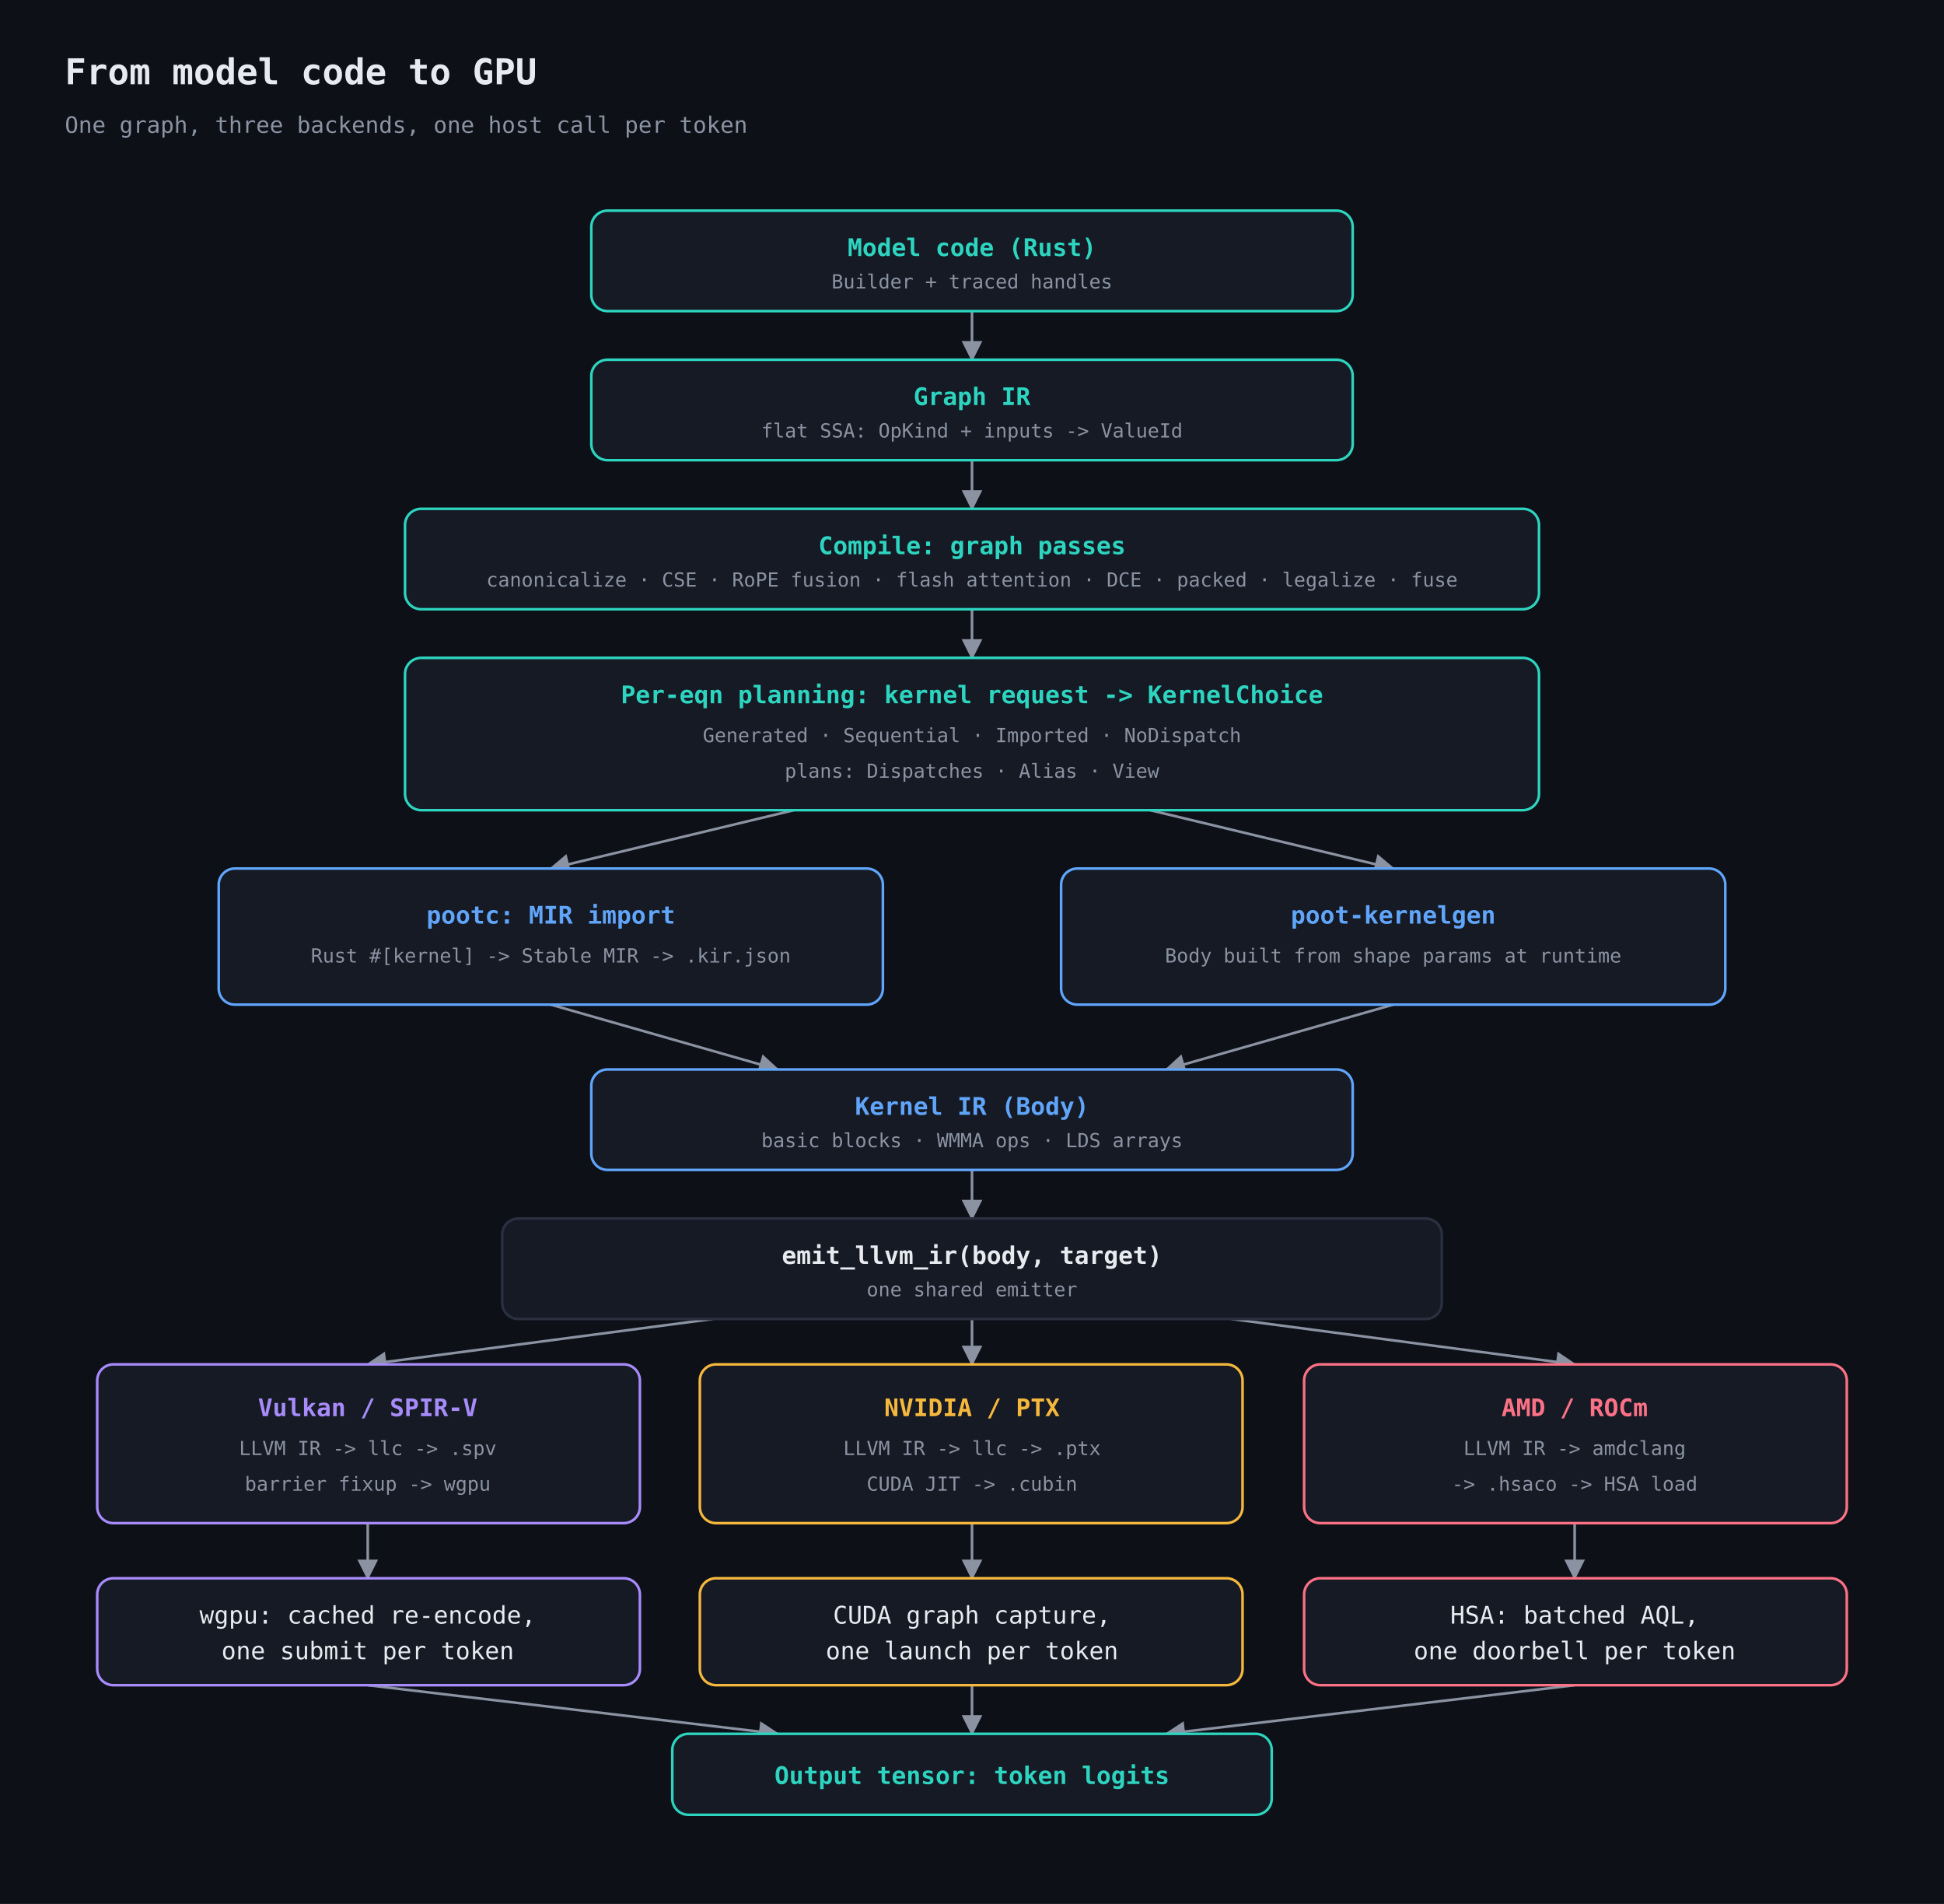
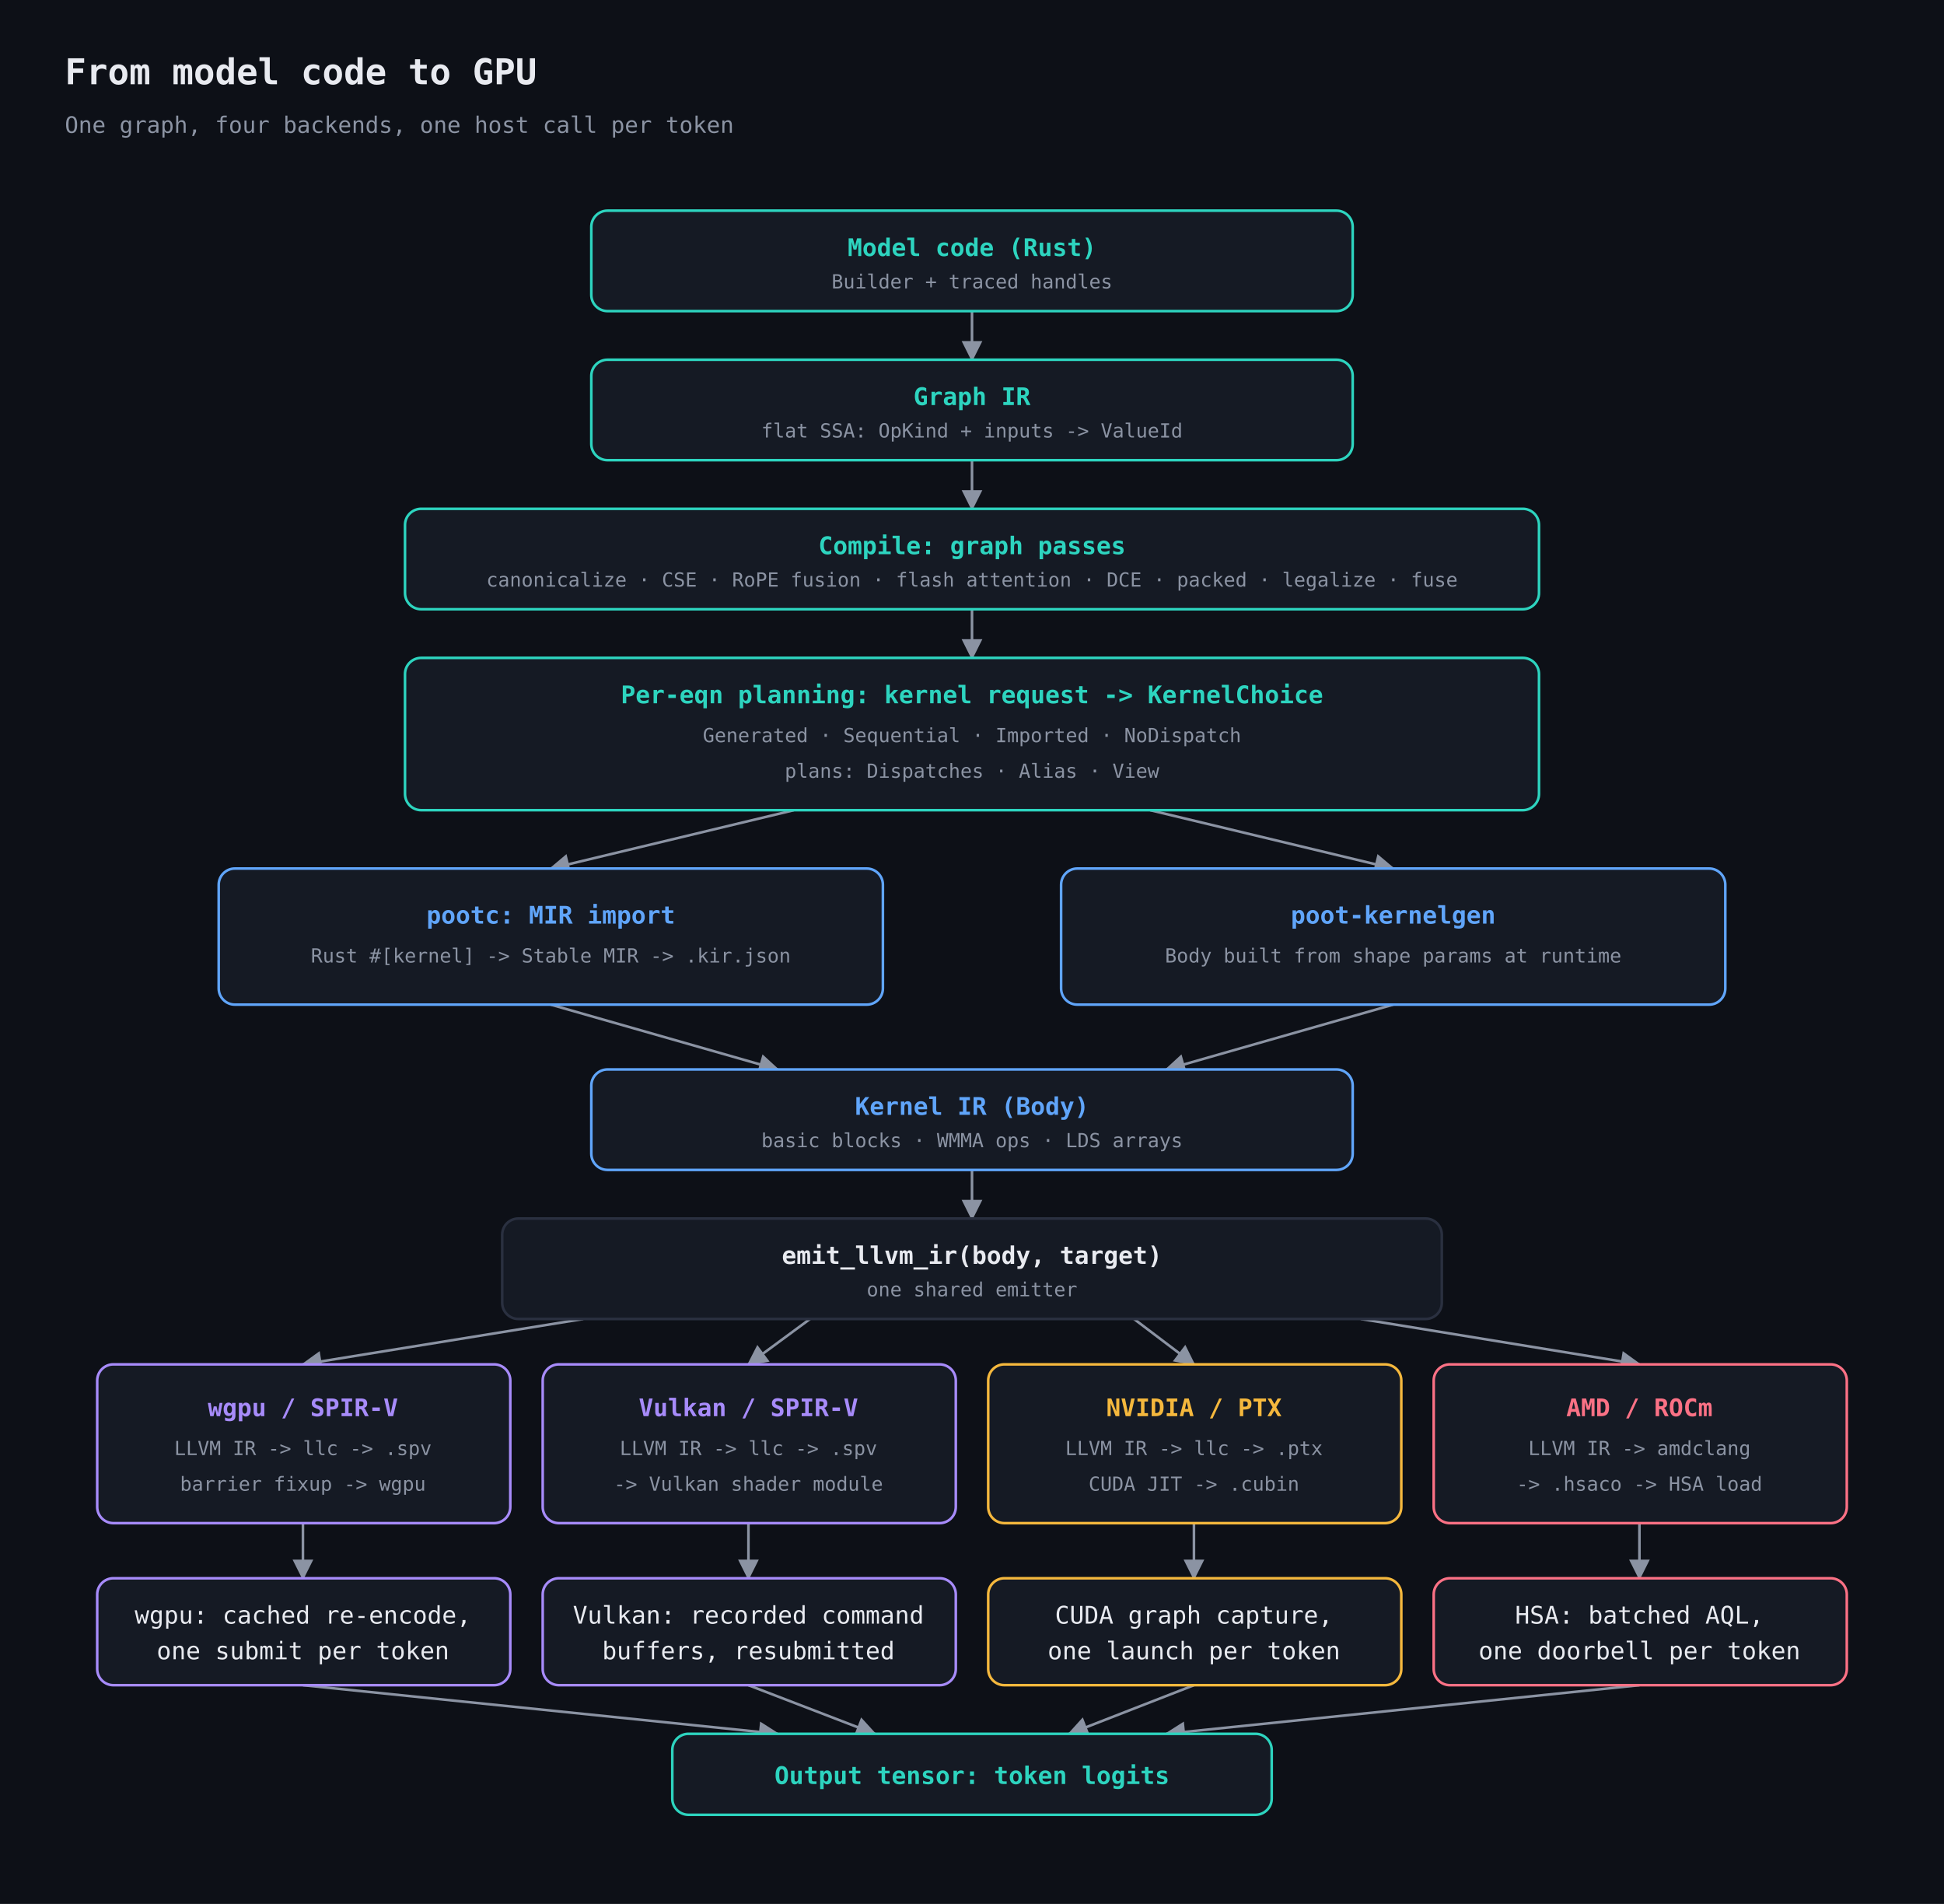
<svg xmlns="http://www.w3.org/2000/svg" width="1200" height="1175" viewBox="0 0 1200 1175">
  <style>
    text { font-family: "DejaVu Sans Mono", monospace; fill: #e8eaf0; }
    .bg { fill: #0d1017; }
    .box { fill: #151a24; stroke-width: 1.6; }
    .teal { stroke: #2dd4bf; } .blue { stroke: #60a5fa; } .purple { stroke: #a78bfa; }
    .amber { stroke: #f5b83d; } .red { stroke: #fb7185; } .grey { stroke: #2a3040; }
    .link { stroke: #8b93a3; stroke-width: 1.6; fill: none; }
    .head { fill: #8b93a3; }
    .title { font-size: 22px; font-weight: 700; }
    .sub { font-size: 14px; fill: #8b93a3; }
    .h { font-size: 15px; font-weight: 700; text-anchor: middle; }
    .l { font-size: 15px; font-weight: 700; }
    .d { font-size: 12px; fill: #8b93a3; text-anchor: middle; }
    .n { font-size: 12px; fill: #8b93a3; }
    .m { font-size: 15px; text-anchor: middle; }
    .code { font-size: 14px; }
    .tx-teal { fill: #2dd4bf; } .tx-blue { fill: #60a5fa; } .tx-purple { fill: #a78bfa; }
    .tx-amber { fill: #f5b83d; } .tx-red { fill: #fb7185; }
  </style>
  <defs>
    <marker id="arrow" viewBox="0 0 10 10" refX="9" refY="5" markerWidth="8" markerHeight="8" orient="auto">
      <path d="M0 0 L10 5 L0 10 z" class="head" />
    </marker>
  </defs>
  <rect class="bg" width="1200" height="1175" />
  <text class="title" x="40" y="52">From model code to GPU</text>
-   <text class="sub" x="40" y="82">One graph, three backends, one host call per token</text>
+   <text class="sub" x="40" y="82">One graph, four backends, one host call per token</text>
  <g class="link" marker-end="url(#arrow)">
    <path d="M600 192 V222" marker-end="url(#arrow)" />
    <path d="M600 284 V314" marker-end="url(#arrow)" />
    <path d="M600 376 V406" marker-end="url(#arrow)" />
    <path d="M490 500 L340 536" marker-end="url(#arrow)" />
    <path d="M710 500 L860 536" marker-end="url(#arrow)" />
    <path d="M340 620 L480 660" marker-end="url(#arrow)" />
    <path d="M860 620 L720 660" marker-end="url(#arrow)" />
    <path d="M600 722 V752" marker-end="url(#arrow)" />
-     <path d="M440 814 L227 842" marker-end="url(#arrow)" />
-     <path d="M600 814 V842" marker-end="url(#arrow)" />
-     <path d="M760 814 L972 842" marker-end="url(#arrow)" />
-     <path d="M227 940 V974" marker-end="url(#arrow)" />
-     <path d="M600 940 V974" marker-end="url(#arrow)" />
-     <path d="M972 940 V974" marker-end="url(#arrow)" />
-     <path d="M227 1040 L480 1070" marker-end="url(#arrow)" />
-     <path d="M600 1040 V1070" marker-end="url(#arrow)" />
-     <path d="M972 1040 L720 1070" marker-end="url(#arrow)" />
+     <path d="M360 814 L187 842" marker-end="url(#arrow)" />
+     <path d="M500 814 L462 842" marker-end="url(#arrow)" />
+     <path d="M700 814 L737 842" marker-end="url(#arrow)" />
+     <path d="M840 814 L1012 842" marker-end="url(#arrow)" />
+     <path d="M187 940 V974" marker-end="url(#arrow)" />
+     <path d="M462 940 V974" marker-end="url(#arrow)" />
+     <path d="M737 940 V974" marker-end="url(#arrow)" />
+     <path d="M1012 940 V974" marker-end="url(#arrow)" />
+     <path d="M187 1040 L480 1070" marker-end="url(#arrow)" />
+     <path d="M462 1040 L540 1070" marker-end="url(#arrow)" />
+     <path d="M737 1040 L660 1070" marker-end="url(#arrow)" />
+     <path d="M1012 1040 L720 1070" marker-end="url(#arrow)" />
  </g>
  <rect class="box teal" x="365" y="130" width="470" height="62" rx="10" />
  <text class="h tx-teal" x="600" y="158">Model code (Rust)</text>
  <text class="d" x="600" y="178">Builder + traced handles</text>
  <rect class="box teal" x="365" y="222" width="470" height="62" rx="10" />
  <text class="h tx-teal" x="600" y="250">Graph IR</text>
  <text class="d" x="600" y="270">flat SSA: OpKind + inputs -&gt; ValueId</text>
  <rect class="box teal" x="250" y="314" width="700" height="62" rx="10" />
  <text class="h tx-teal" x="600" y="342">Compile: graph passes</text>
  <text class="d" x="600" y="362">canonicalize · CSE · RoPE fusion · flash attention · DCE · packed · legalize · fuse</text>
  <rect class="box teal" x="250" y="406" width="700" height="94" rx="10" />
  <text class="h tx-teal" x="600" y="434">Per-eqn planning: kernel request -&gt; KernelChoice</text>
  <text class="d" x="600" y="458">Generated · Sequential · Imported · NoDispatch</text>
  <text class="d" x="600" y="480">plans: Dispatches · Alias · View</text>
  <rect class="box blue" x="135" y="536" width="410" height="84" rx="10" />
  <text class="h tx-blue" x="340" y="570">pootc: MIR import</text>
  <text class="d" x="340" y="594">Rust #[kernel] -&gt; Stable MIR -&gt; .kir.json</text>
  <rect class="box blue" x="655" y="536" width="410" height="84" rx="10" />
  <text class="h tx-blue" x="860" y="570">poot-kernelgen</text>
  <text class="d" x="860" y="594">Body built from shape params at runtime</text>
  <rect class="box blue" x="365" y="660" width="470" height="62" rx="10" />
  <text class="h tx-blue" x="600" y="688">Kernel IR (Body)</text>
  <text class="d" x="600" y="708">basic blocks · WMMA ops · LDS arrays</text>
  <rect class="box grey" x="310" y="752" width="580" height="62" rx="10" />
  <text class="h" x="600" y="780">emit_llvm_ir(body, target)</text>
  <text class="d" x="600" y="800">one shared emitter</text>
-   <rect class="box purple" x="60" y="842" width="335" height="98" rx="10" />
-   <text class="h tx-purple" x="227" y="874">Vulkan / SPIR-V</text>
-   <text class="d" x="227" y="898">LLVM IR -&gt; llc -&gt; .spv</text>
-   <text class="d" x="227" y="920">barrier fixup -&gt; wgpu</text>
-   <rect class="box amber" x="432" y="842" width="335" height="98" rx="10" />
-   <text class="h tx-amber" x="600" y="874">NVIDIA / PTX</text>
-   <text class="d" x="600" y="898">LLVM IR -&gt; llc -&gt; .ptx</text>
-   <text class="d" x="600" y="920">CUDA JIT -&gt; .cubin</text>
-   <rect class="box red" x="805" y="842" width="335" height="98" rx="10" />
-   <text class="h tx-red" x="972" y="874">AMD / ROCm</text>
-   <text class="d" x="972" y="898">LLVM IR -&gt; amdclang</text>
-   <text class="d" x="972" y="920">-&gt; .hsaco -&gt; HSA load</text>
-   <rect class="box purple" x="60" y="974" width="335" height="66" rx="10" />
-   <text class="m" x="227" y="1002">wgpu: cached re-encode,</text>
-   <text class="m" x="227" y="1024">one submit per token</text>
-   <rect class="box amber" x="432" y="974" width="335" height="66" rx="10" />
-   <text class="m" x="600" y="1002">CUDA graph capture,</text>
-   <text class="m" x="600" y="1024">one launch per token</text>
-   <rect class="box red" x="805" y="974" width="335" height="66" rx="10" />
-   <text class="m" x="972" y="1002">HSA: batched AQL,</text>
-   <text class="m" x="972" y="1024">one doorbell per token</text>
+   <rect class="box purple" x="60" y="842" width="255" height="98" rx="10" />
+   <text class="h tx-purple" x="187" y="874">wgpu / SPIR-V</text>
+   <text class="d" x="187" y="898">LLVM IR -&gt; llc -&gt; .spv</text>
+   <text class="d" x="187" y="920">barrier fixup -&gt; wgpu</text>
+   <rect class="box purple" x="335" y="842" width="255" height="98" rx="10" />
+   <text class="h tx-purple" x="462" y="874">Vulkan / SPIR-V</text>
+   <text class="d" x="462" y="898">LLVM IR -&gt; llc -&gt; .spv</text>
+   <text class="d" x="462" y="920">-&gt; Vulkan shader module</text>
+   <rect class="box amber" x="610" y="842" width="255" height="98" rx="10" />
+   <text class="h tx-amber" x="737" y="874">NVIDIA / PTX</text>
+   <text class="d" x="737" y="898">LLVM IR -&gt; llc -&gt; .ptx</text>
+   <text class="d" x="737" y="920">CUDA JIT -&gt; .cubin</text>
+   <rect class="box red" x="885" y="842" width="255" height="98" rx="10" />
+   <text class="h tx-red" x="1012" y="874">AMD / ROCm</text>
+   <text class="d" x="1012" y="898">LLVM IR -&gt; amdclang</text>
+   <text class="d" x="1012" y="920">-&gt; .hsaco -&gt; HSA load</text>
+   <rect class="box purple" x="60" y="974" width="255" height="66" rx="10" />
+   <text class="m" x="187" y="1002">wgpu: cached re-encode,</text>
+   <text class="m" x="187" y="1024">one submit per token</text>
+   <rect class="box purple" x="335" y="974" width="255" height="66" rx="10" />
+   <text class="m" x="462" y="1002">Vulkan: recorded command</text>
+   <text class="m" x="462" y="1024">buffers, resubmitted</text>
+   <rect class="box amber" x="610" y="974" width="255" height="66" rx="10" />
+   <text class="m" x="737" y="1002">CUDA graph capture,</text>
+   <text class="m" x="737" y="1024">one launch per token</text>
+   <rect class="box red" x="885" y="974" width="255" height="66" rx="10" />
+   <text class="m" x="1012" y="1002">HSA: batched AQL,</text>
+   <text class="m" x="1012" y="1024">one doorbell per token</text>
  <rect class="box teal" x="415" y="1070" width="370" height="50" rx="10" />
  <text class="h tx-teal" x="600" y="1101">Output tensor: token logits</text>
</svg>
